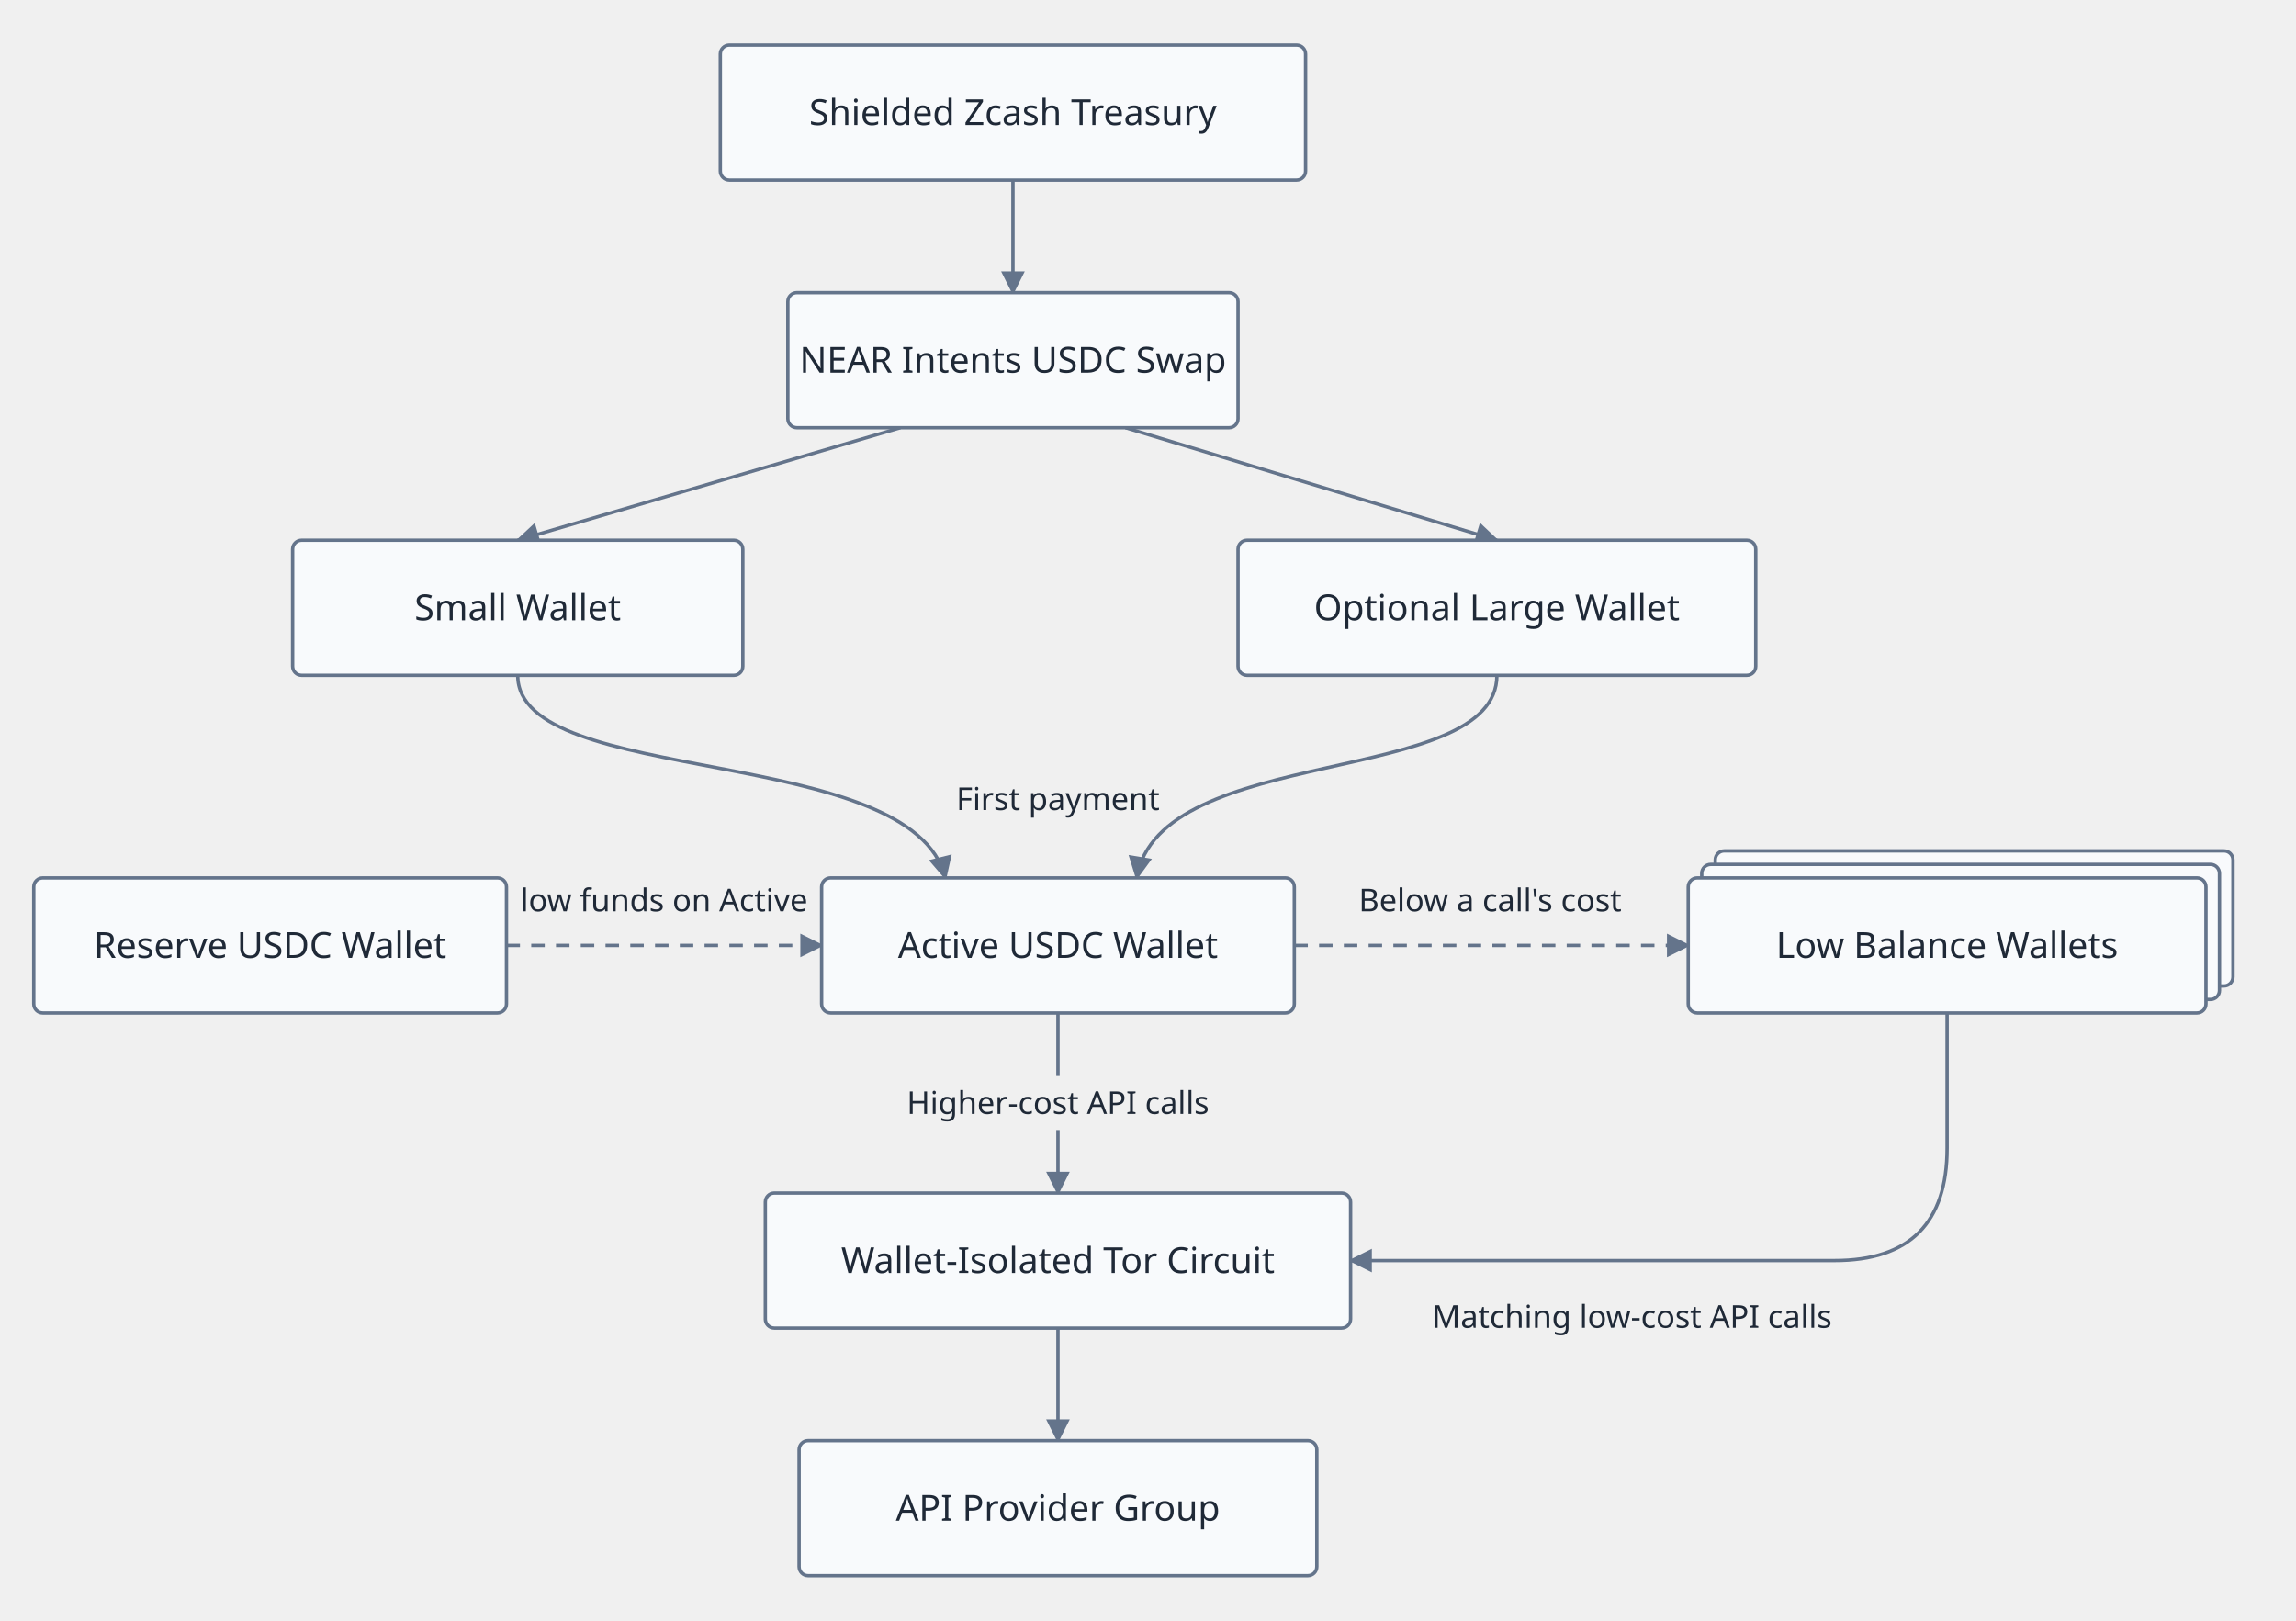
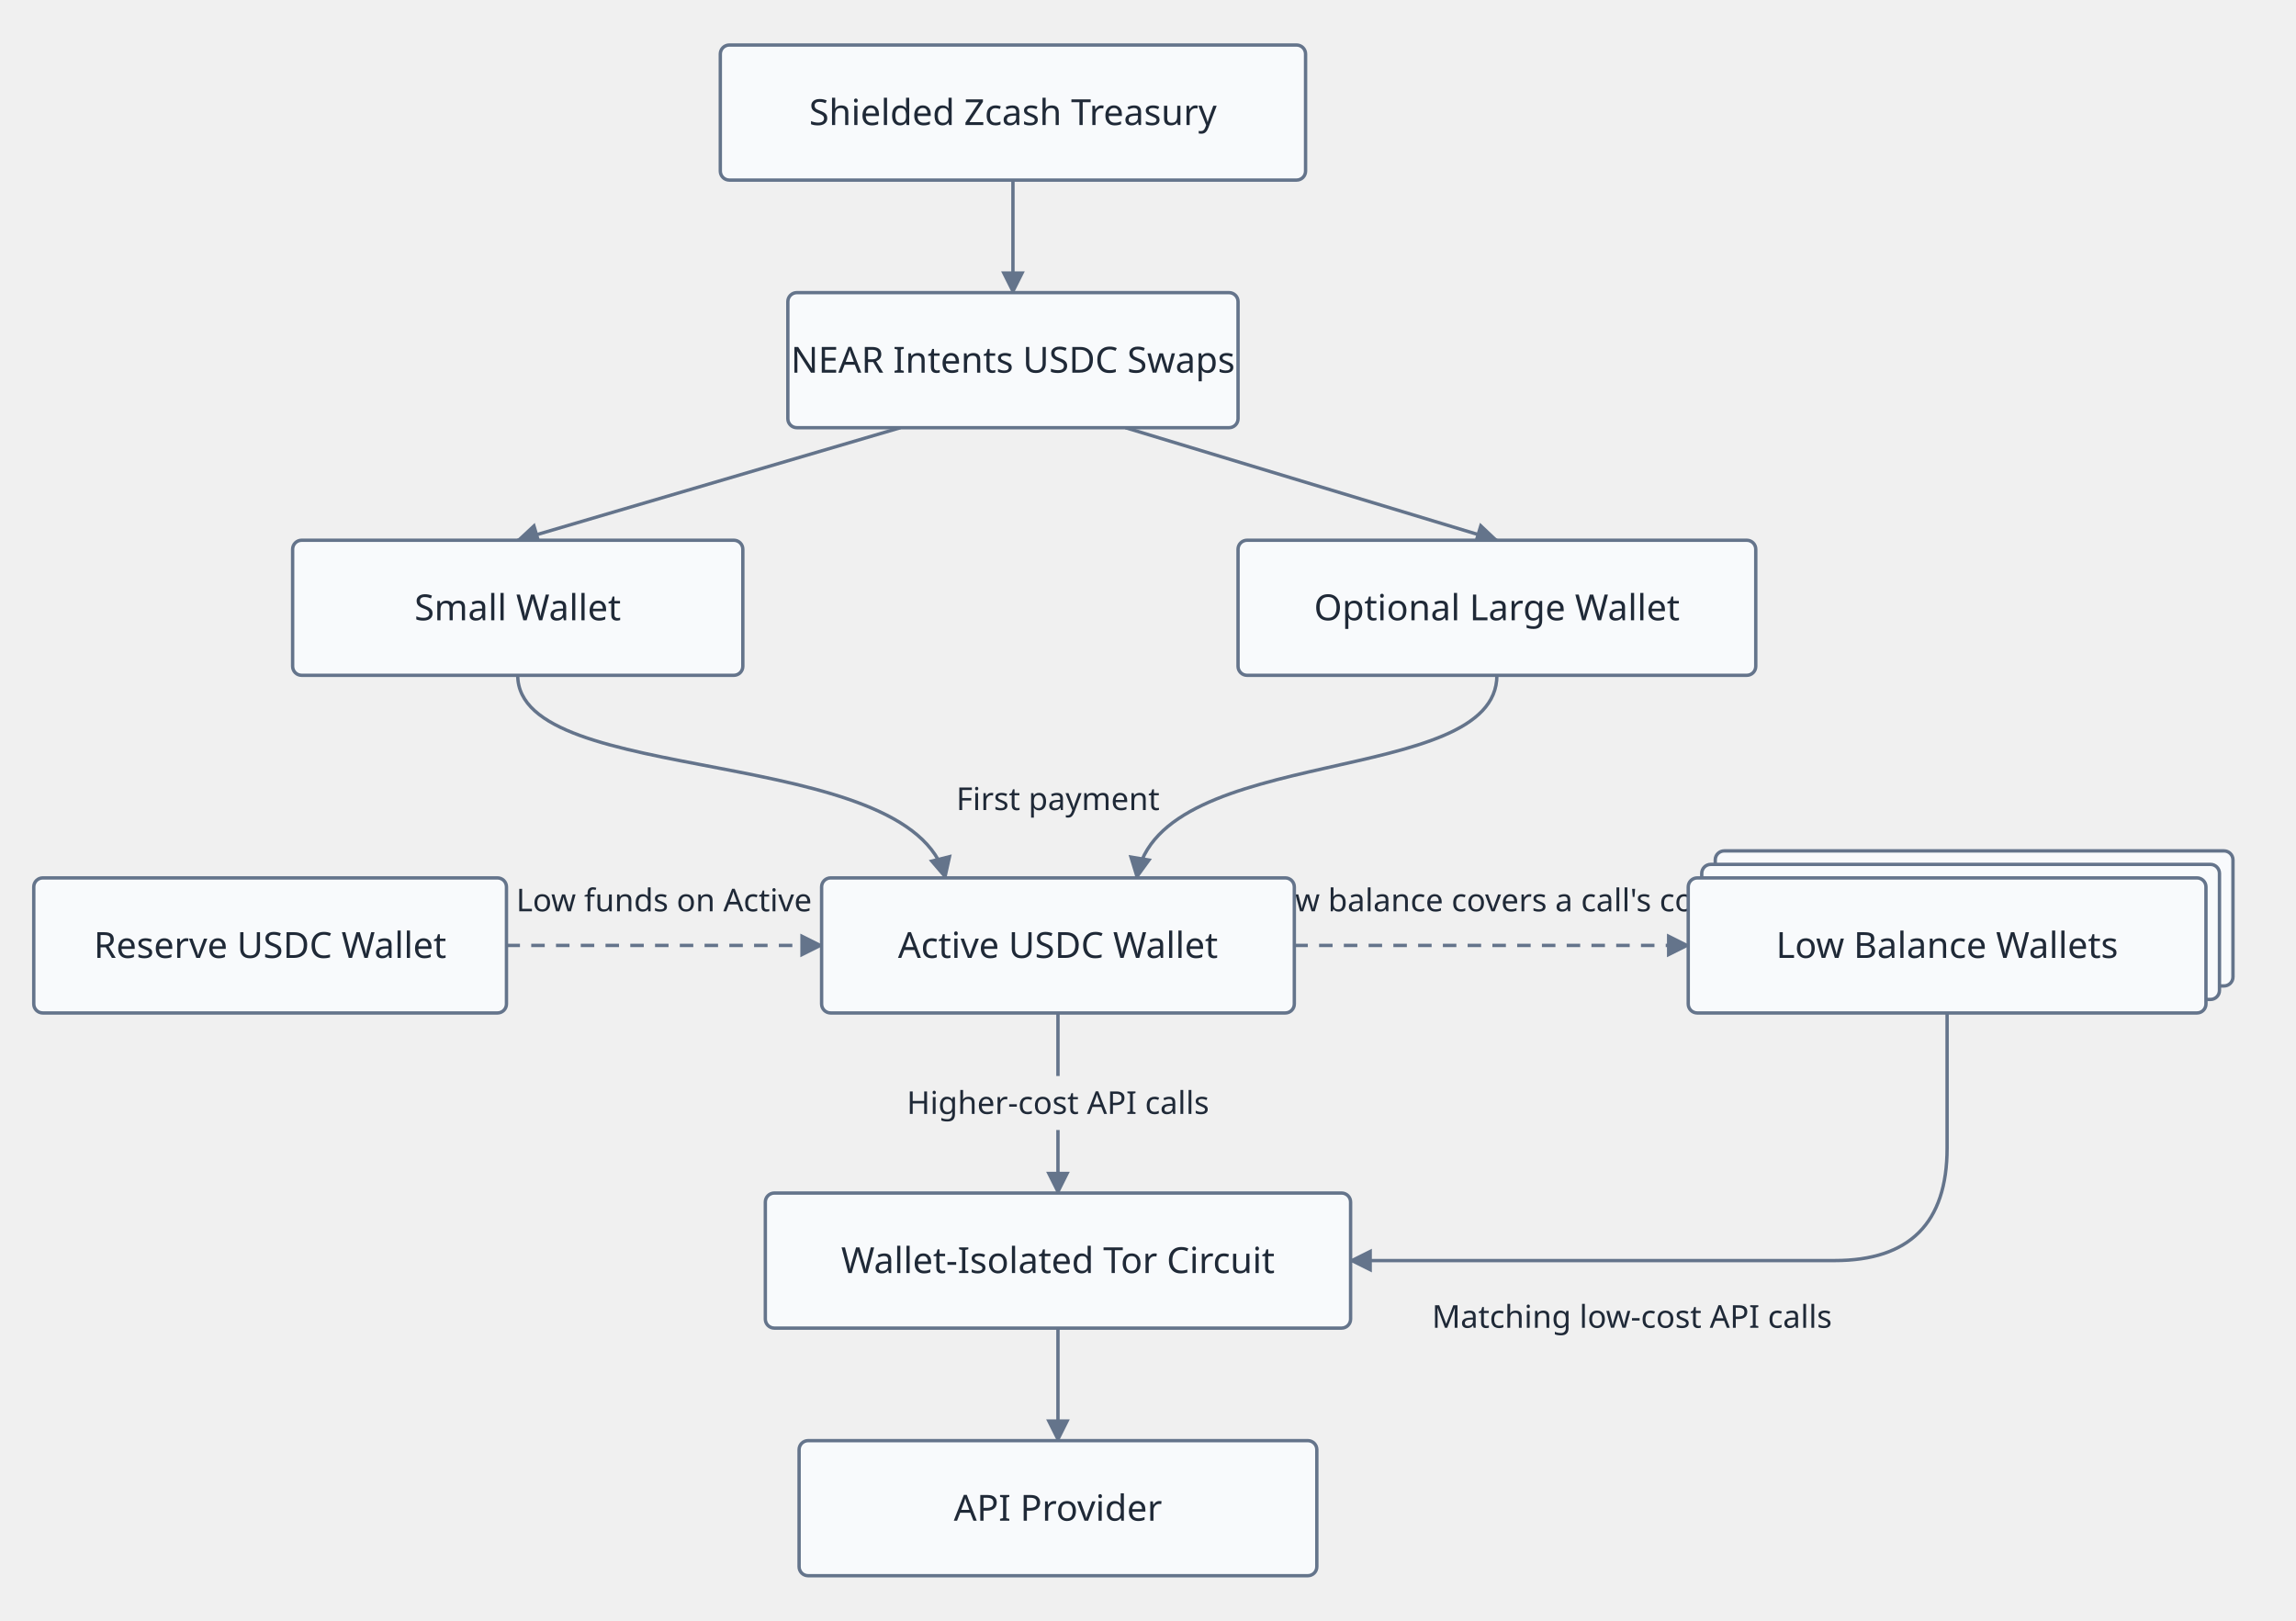
<svg xmlns="http://www.w3.org/2000/svg" viewBox="0 0 1020 720" role="img" aria-labelledby="title description">
  <defs>
    <marker id="arrow" viewBox="0 0 10 10" refX="9" refY="5" markerWidth="7" markerHeight="7" orient="auto-start-reverse">
      <path d="M 0 0 L 10 5 L 0 10 z" fill="#64748b" />
    </marker>
    <mask id="active-call-label-gap" maskUnits="userSpaceOnUse" x="460" y="440" width="20" height="100">
      <rect x="460" y="440" width="20" height="100" fill="white" />
      <rect x="460" y="478" width="20" height="24" fill="black" />
    </mask>
  </defs>
  <style>
    .card { fill: #f8fafc; stroke: #64748b; stroke-width: 1.5; }
    .edge { fill: none; stroke: #64748b; stroke-width: 1.5; marker-end: url(#arrow); }
    text { fill: #1f2937; font: 16px system-ui, sans-serif; text-anchor: middle; dominant-baseline: middle; }
    .caption { font-size: 14px; }
    @media (prefers-color-scheme: dark) {
      .card { fill: #1e293b; stroke: #94a3b8; }
      .edge { stroke: #94a3b8; }
      text { fill: #f1f5f9; }
    }
  </style>
  <path class="edge" d="M 450 80 V 130" />
  <path class="edge" d="M 400 190 L 230 240" />
  <path class="edge" d="M 500 190 L 665 240" />
  <path class="edge" d="M 230 300 C 230 350 405 330 420 390" />
  <path class="edge" d="M 665 300 C 665 350 515 330 505 390" />
  <text class="caption" x="470" y="355">First payment</text>
  <path class="edge" d="M 225 420 H 365" stroke-dasharray="6 5" />
-   <text class="caption" x="295" y="400">low funds on Active</text>
+   <text class="caption" x="295" y="400">Low funds on Active</text>
  <path class="edge" d="M 575 420 H 750" stroke-dasharray="6 5" />
-   <text class="caption" x="662" y="400">Below a call's cost</text>
+   <text class="caption" x="662" y="400">Low balance covers a call's cost</text>
  <path class="edge" d="M 470 450 V 530" mask="url(#active-call-label-gap)" />
  <text class="caption" x="470" y="490">Higher-cost API calls</text>
  <path class="edge" d="M 865 450 V 510 Q 865 560 815 560 H 600" />
  <text class="caption" x="725" y="585">Matching low-cost API calls</text>
  <path class="edge" d="M 470 590 V 640" />
  <rect class="card" x="320" y="20" width="260" height="60" rx="4" />
  <text x="450" y="50">Shielded Zcash Treasury</text>
  <rect class="card" x="350" y="130" width="200" height="60" rx="4" />
-   <text x="450" y="160">NEAR Intents USDC Swap</text>
+   <text x="450" y="160">NEAR Intents USDC Swaps</text>
  <rect class="card" x="130" y="240" width="200" height="60" rx="4" />
  <text x="230" y="270">Small Wallet</text>
  <rect class="card" x="550" y="240" width="230" height="60" rx="4" />
  <text x="665" y="270">Optional Large Wallet</text>
  <rect class="card" x="15" y="390" width="210" height="60" rx="4" />
  <text x="120" y="420">Reserve USDC Wallet</text>
  <rect class="card" x="762" y="378" width="230" height="60" rx="4" />
  <rect class="card" x="756" y="384" width="230" height="60" rx="4" />
  <rect class="card" x="750" y="390" width="230" height="60" rx="4" />
  <text x="865" y="420">Low Balance Wallets</text>
  <rect class="card" x="365" y="390" width="210" height="60" rx="4" />
  <text x="470" y="420">Active USDC Wallet</text>
  <rect class="card" x="340" y="530" width="260" height="60" rx="4" />
  <text x="470" y="560">Wallet-Isolated Tor Circuit</text>
  <rect class="card" x="355" y="640" width="230" height="60" rx="4" />
-   <text x="470" y="670">API Provider Group</text>
+   <text x="470" y="670">API Provider</text>
</svg>
